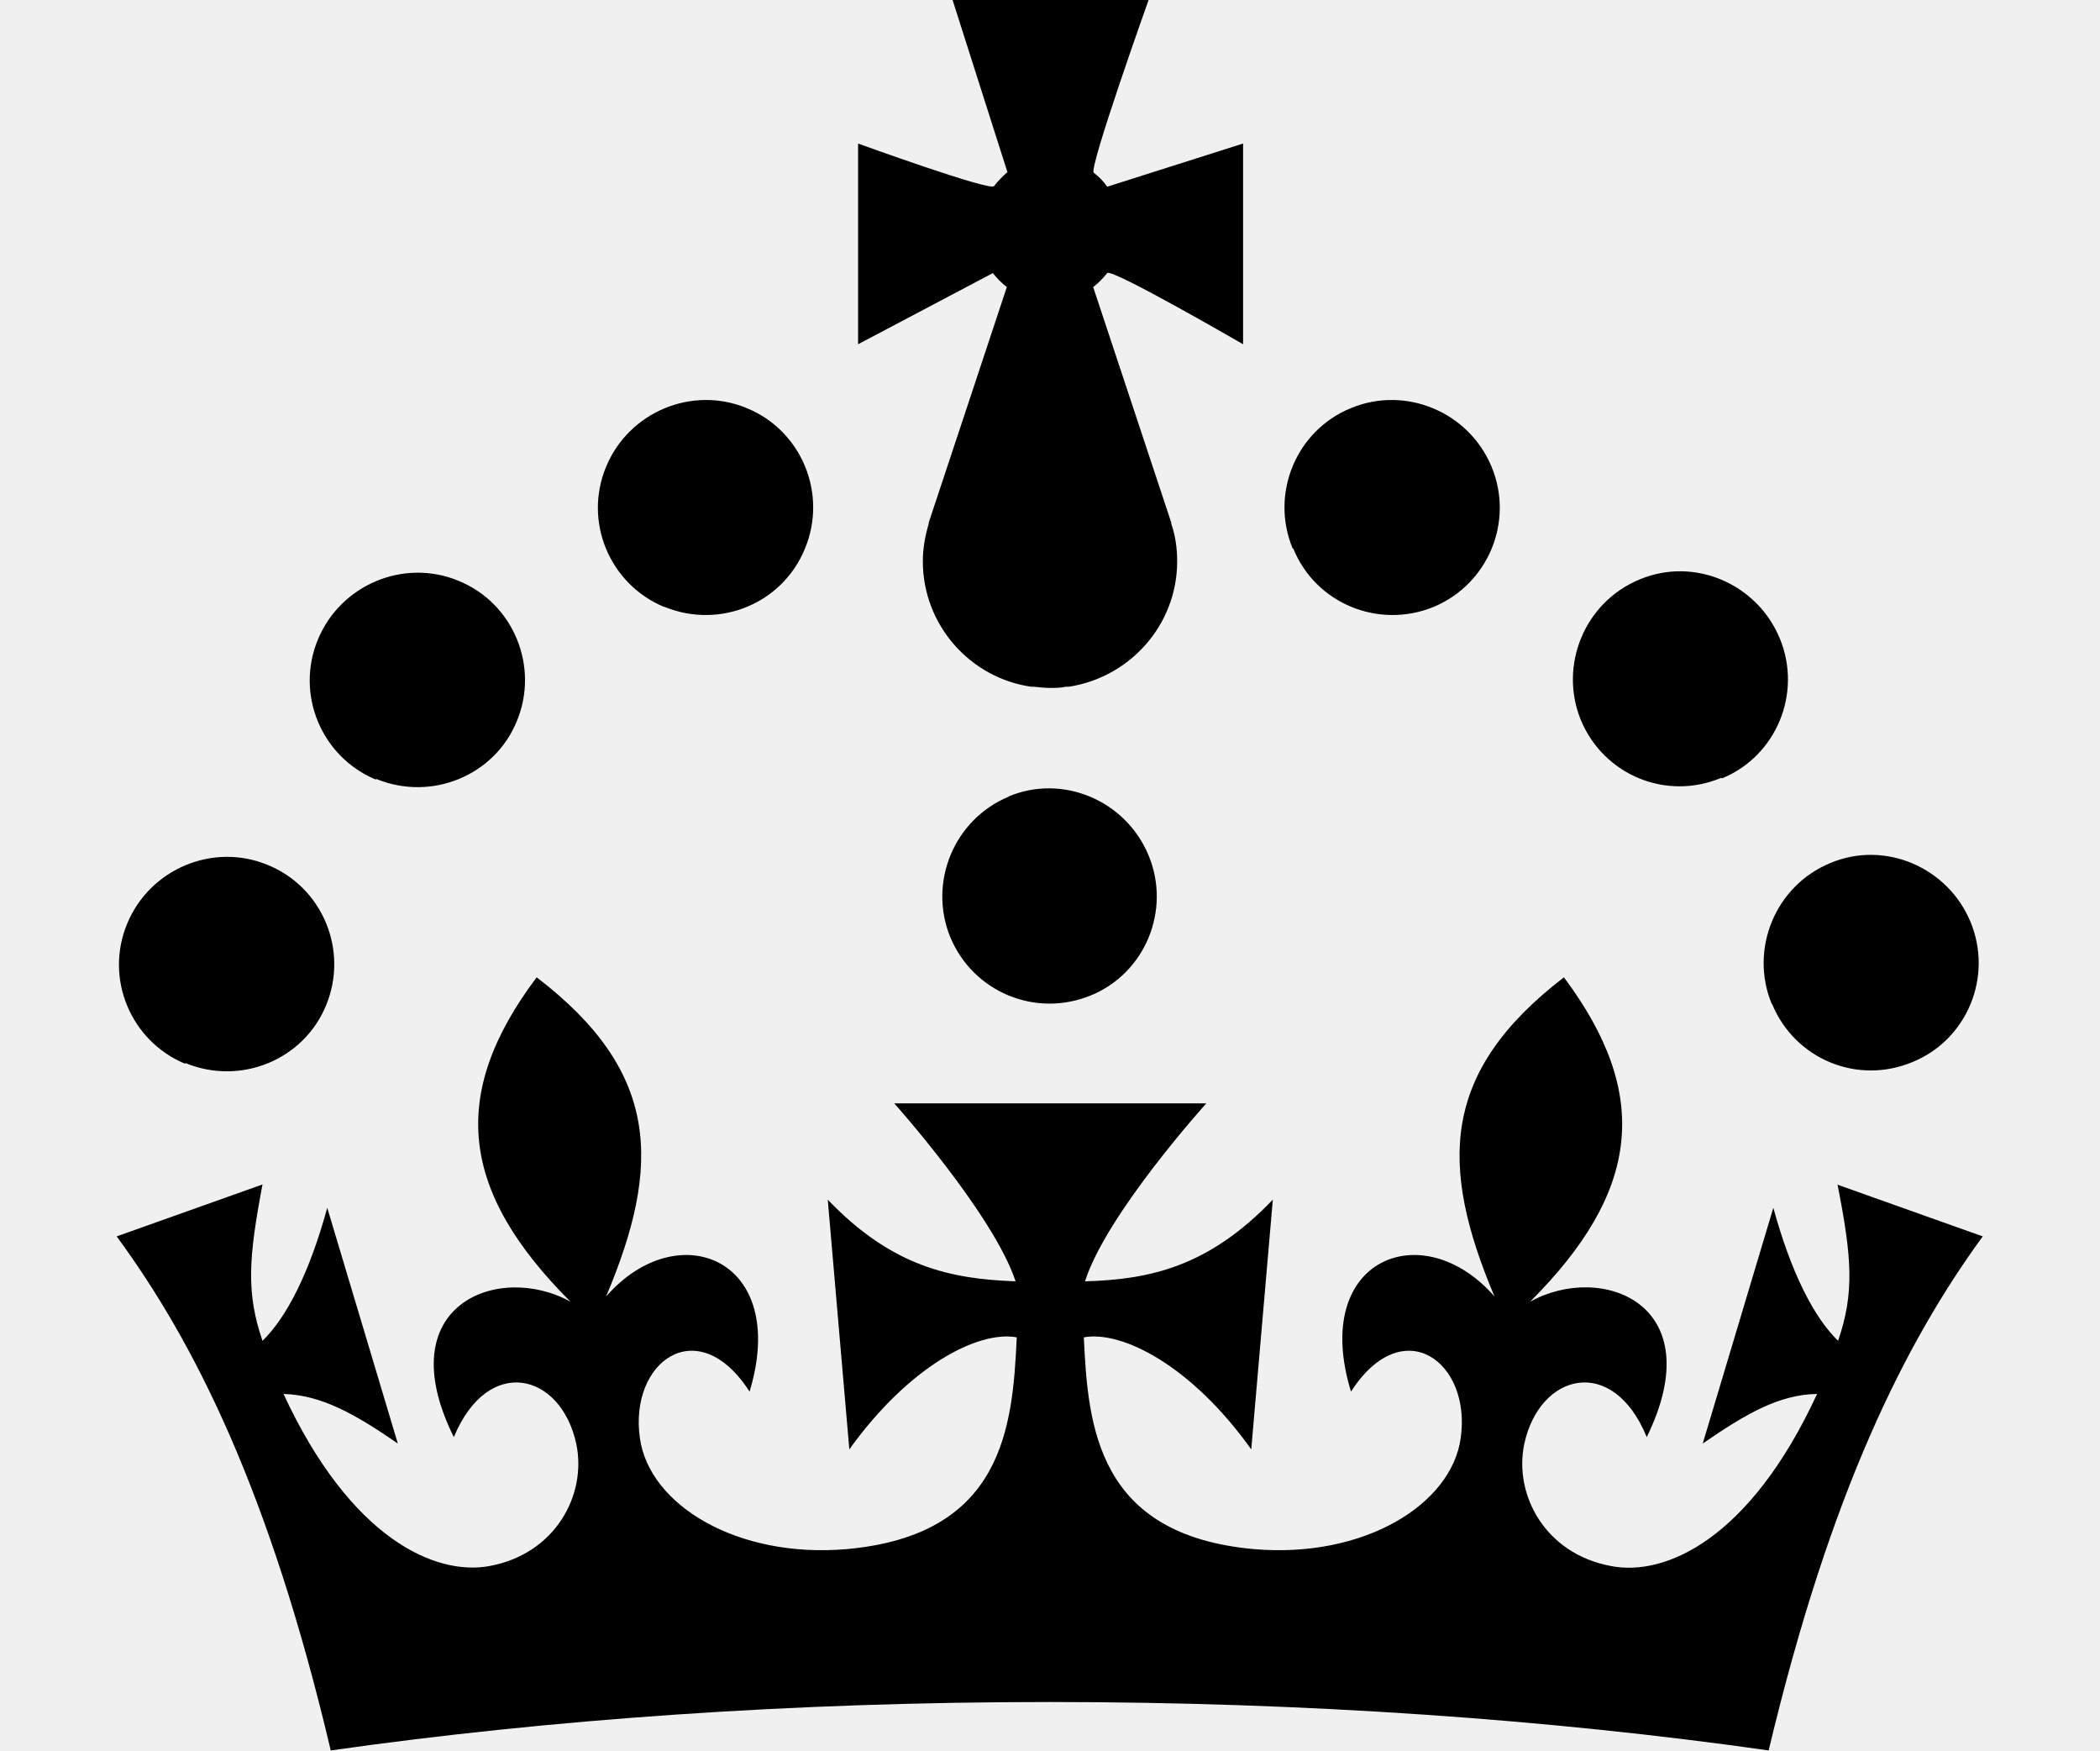
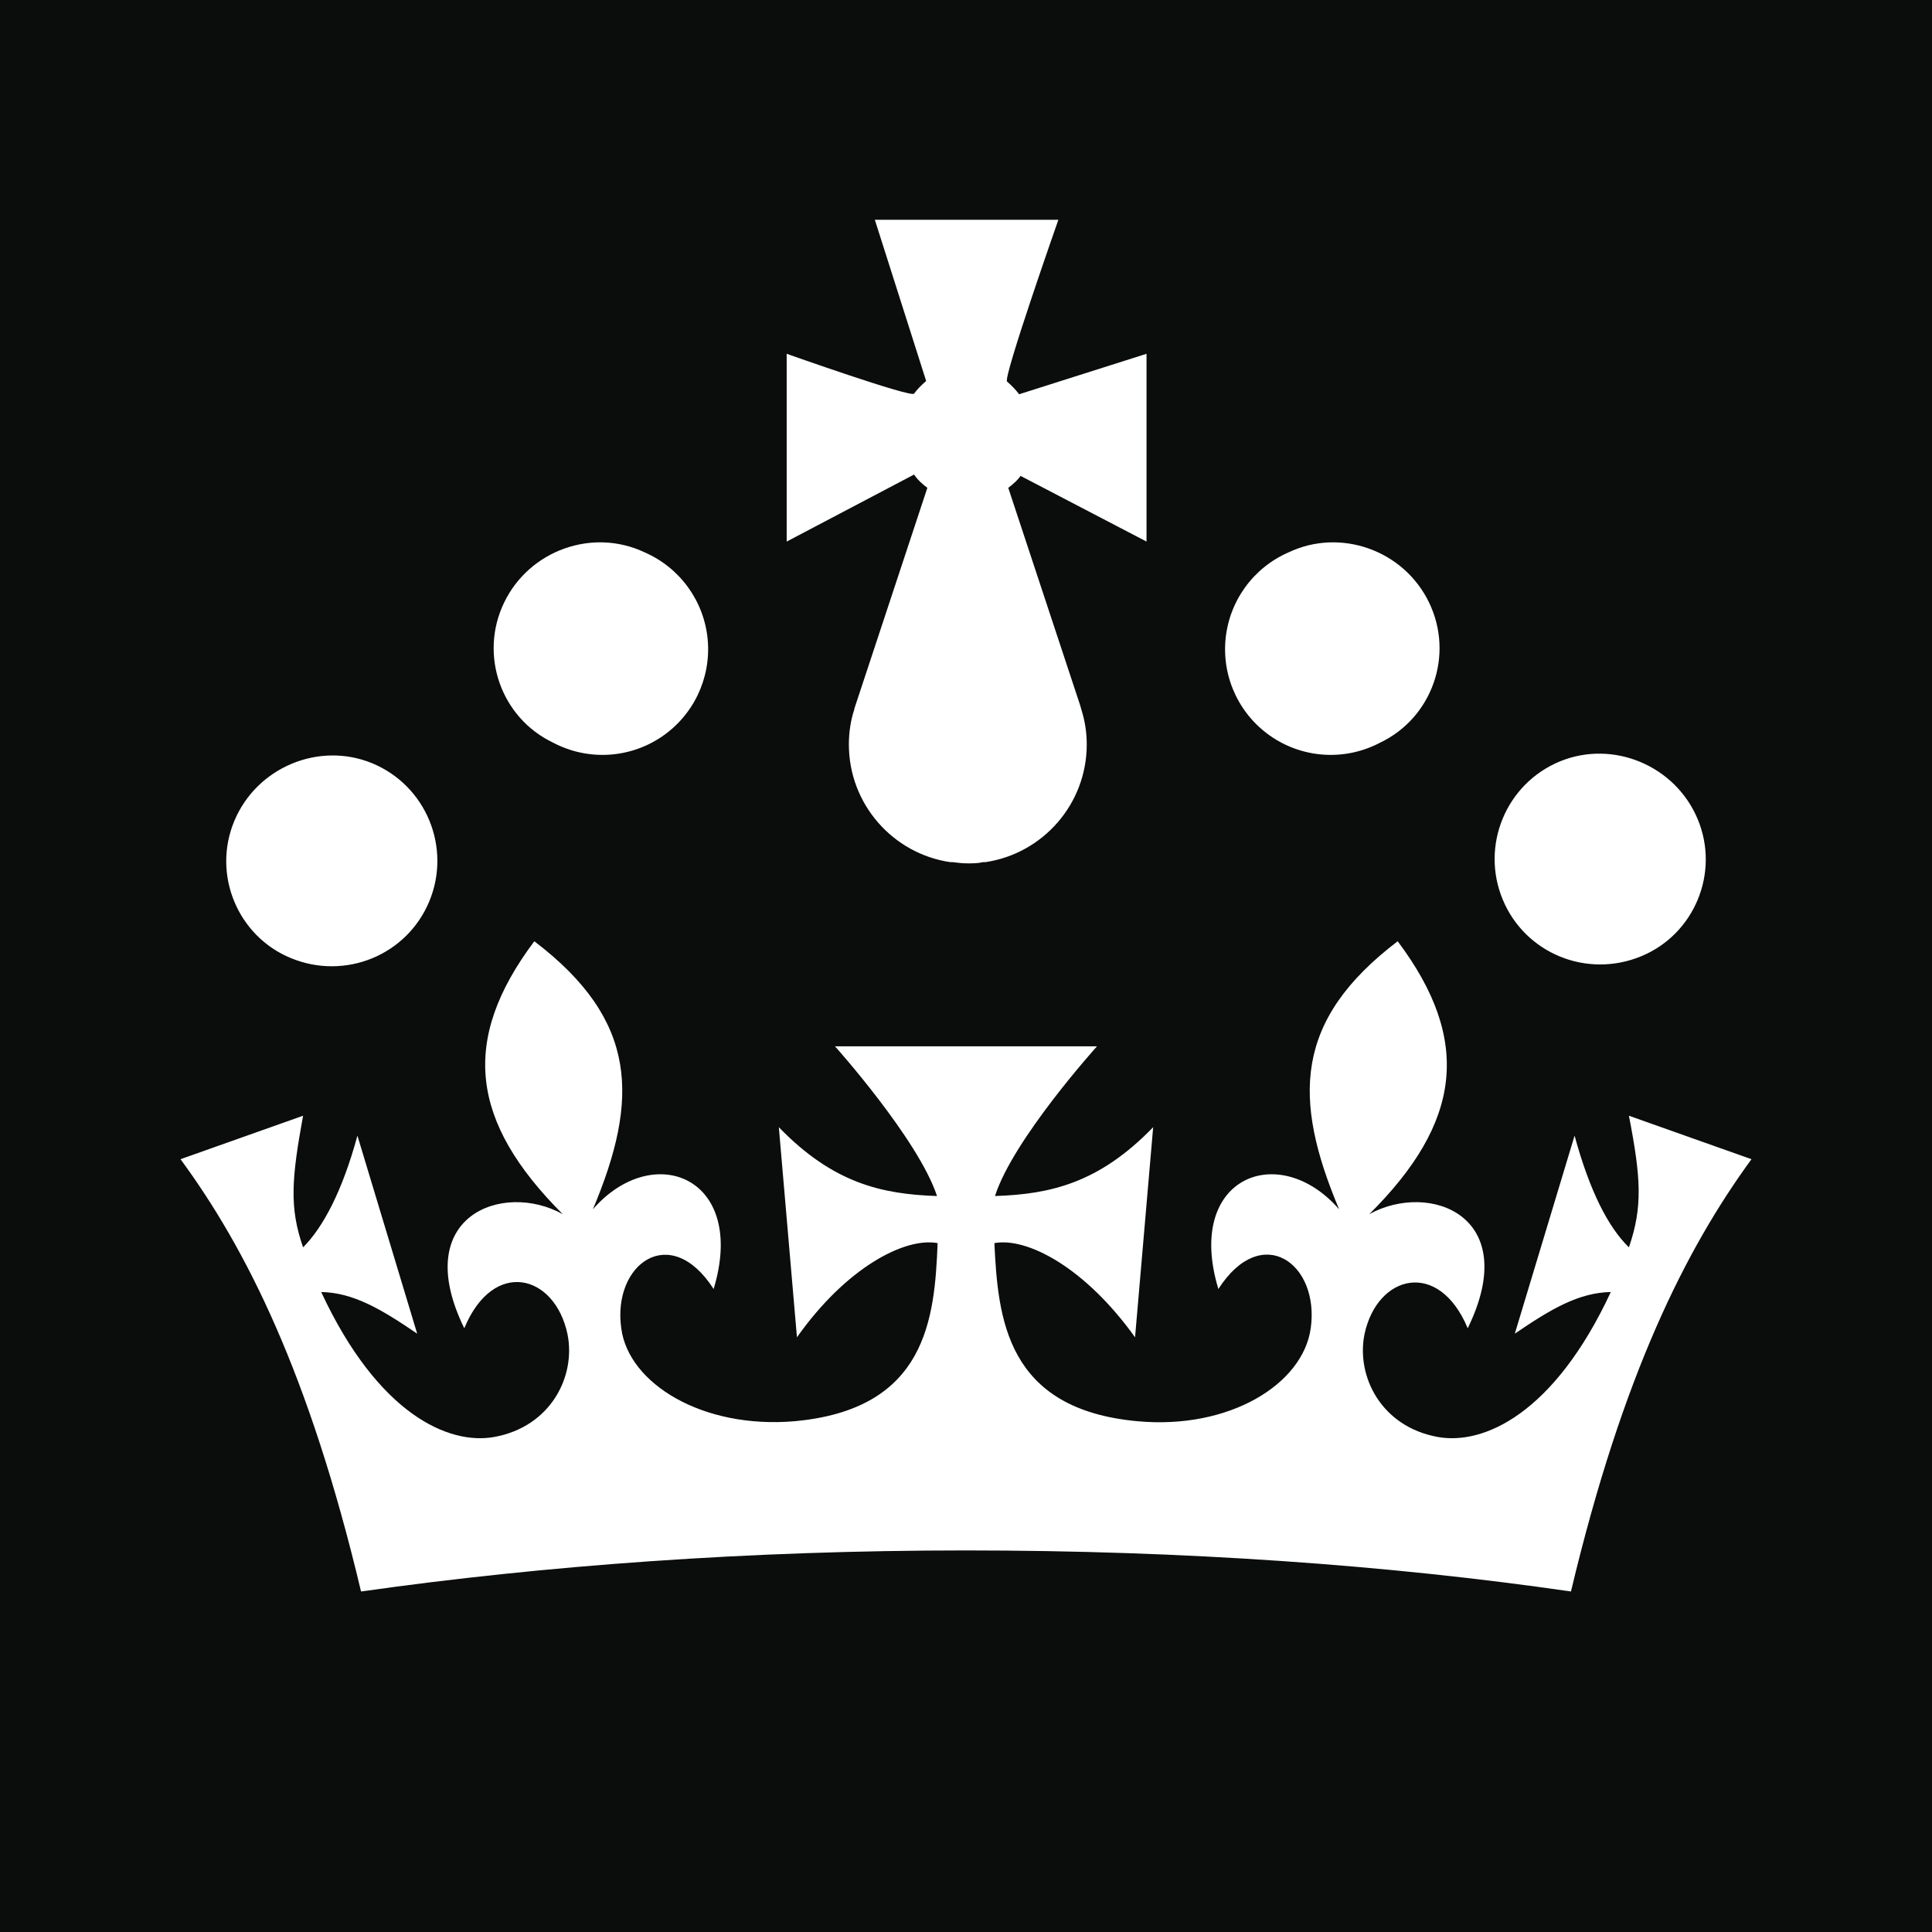
- <svg xmlns="http://www.w3.org/2000/svg" aria-hidden="true" focusable="false" class="govuk-header__logotype-crown" viewBox="0 0 32 30" height="30" width="36">
-   <path fill="currentColor" fill-rule="evenodd" d="M20.16 9.4c-.39-.94.06-2.03 1.01-2.41.93-.38 2.01.07 2.4 1.01.39.94-.06 2.01-.99 2.4-.95.39-2.03-.06-2.41-1Zm-4.86 4.25c-.95.39-1.39 1.48-1.01 2.41.39.94 1.46 1.39 2.41 1 .93-.38 1.38-1.46.99-2.4-.39-.94-1.47-1.4-2.4-1.01Zm12.22-.31c.93-.38 1.38-1.46.99-2.4-.39-.94-1.47-1.4-2.4-1.01-.95.39-1.39 1.48-1.01 2.41.39.94 1.46 1.39 2.41.99Zm.86 3.87c.39.94 1.46 1.39 2.41.99.93-.38 1.38-1.46.99-2.4-.39-.94-1.47-1.4-2.4-1.01-.95.39-1.39 1.48-1.01 2.41ZM15.02 4.68c.07.09.15.17.24.24l-1.34 4.04v.02c-.06.2-.1.42-.1.64 0 1.09.81 2 1.86 2.15h.05c.09.01.18.02.27.02.09 0 .18 0 .27-.02h.05c1.05-.16 1.86-1.06 1.86-2.15 0-.22-.03-.44-.1-.64v-.02l-1.34-4.04c.09-.07.17-.15.24-.24s2.33 1.22 2.33 1.22V2.46l-2.33.74c-.06-.09-.14-.17-.23-.24S17.69 0 17.69 0h-3.36l.94 2.95c-.08.07-.16.15-.23.24s-2.33-.73-2.33-.73V5.9l2.33-1.23ZM9.39 10.4c.95.39 2.03-.06 2.41-1 .39-.94-.06-2.03-1.01-2.41-.93-.38-2.01.07-2.4 1.01-.39.94.06 2.01.99 2.4Zm-4.94 2.95c.95.39 2.03-.06 2.41-.99.39-.94-.06-2.03-1.01-2.41-.93-.38-2.01.07-2.4 1.01-.39.94.06 2.01.99 2.4Zm-3.27 4.87c.95.39 2.03-.06 2.41-.99.39-.94-.06-2.03-1.01-2.41-.93-.38-2.01.07-2.4 1.01-.39.94.06 2.01.99 2.4ZM29.5 20.3c.25 1.27.29 1.86.01 2.68-.41-.4-.8-1.15-1.11-2.28l-1.21 4.04c.74-.51 1.31-.84 1.96-.85-1.15 2.49-2.6 3.13-3.53 2.95-1.14-.21-1.67-1.23-1.49-2.09.26-1.22 1.52-1.54 2.1-.12 1.12-2.29-.78-3-2-2.32 1.88-1.88 2.09-3.54.58-5.56-2.11 1.62-2.14 3.22-1.19 5.47-1.23-1.41-3.16-.65-2.46 1.63.89-1.38 2.07-.51 1.88.8-.16 1.14-1.66 2.06-3.54 1.9-2.69-.24-2.85-2.1-2.92-3.63.66-.12 1.85.49 2.87 1.92l.37-4.28c-1.1 1.15-2.11 1.37-3.22 1.4.37-1.16 2.08-3.05 2.08-3.05h-5.35s1.7 1.9 2.08 3.05c-1.11-.04-2.12-.25-3.22-1.4l.37 4.28c1.02-1.42 2.2-2.04 2.87-1.92-.07 1.54-.23 3.39-2.92 3.63-1.88.16-3.38-.76-3.54-1.9-.19-1.31.99-2.18 1.88-.8.69-2.28-1.23-3.04-2.46-1.63.95-2.25.93-3.85-1.19-5.47-1.52 2.02-1.3 3.68.58 5.56-1.22-.68-3.13.04-2 2.32.59-1.42 1.84-1.1 2.1.12.18.86-.35 1.88-1.49 2.09-.93.17-2.38-.47-3.53-2.95.65.02 1.22.34 1.96.85L3.61 20.7c-.31 1.13-.7 1.88-1.11 2.28-.28-.82-.24-1.41 0-2.68l-2.5.89C1.33 23 2.62 25.55 3.67 30c3.73-.53 7.91-.83 12.32-.83s8.6.3 12.33.83c1.06-4.45 2.35-7 3.67-8.81l-2.5-.89Z" />
+ <svg xmlns="http://www.w3.org/2000/svg" viewBox="0 0 32 32">
+   <path fill="#0b0c0c" d="M0 0h32v32H0z" />
+   <path fill="#fff" d="m16.88 7.87 2.11 1.1V5.86l-2.11.67c-.06-.08-.13-.15-.2-.21s.85-2.68.85-2.68h-3.04l.85 2.67c-.08.07-.15.14-.2.21s-2.11-.66-2.11-.66v3.11l2.11-1.11c.06.09.14.16.22.22l-1.21 3.66v.01c0 .01 0 0 0 0-.06.18-.09.38-.09.58 0 .99.73 1.81 1.68 1.95h.04c.08.01.16.02.25.02.08 0 .17 0 .25-.02h.04c.95-.14 1.68-.96 1.68-1.95 0-.2-.03-.39-.09-.58s0 0 0-.01L16.7 8.08c.08-.06.16-.13.22-.22M9.16 12.3a1.75 1.75 0 1 0 1.52-3.15c-.86-.41-1.91-.04-2.33.83s-.05 1.91.81 2.32M4.82 15.87c.9.37 1.92-.05 2.29-.94s-.05-1.92-.95-2.29c-.88-.36-1.91.07-2.28.96s.06 1.91.94 2.27M22.86 12.3a1.75 1.75 0 1 1-1.52-3.15c.86-.41 1.91-.04 2.33.83s.05 1.91-.81 2.32M27.18 15.84c-.9.37-1.92-.05-2.29-.94s.05-1.92.95-2.29c.88-.36 1.91.07 2.28.96s-.06 1.91-.94 2.27M16 25.68c3.59 0 6.99.24 10.02.68.86-3.61 1.91-5.68 2.99-7.16l-2.03-.72c.2 1.03.23 1.51 0 2.18-.34-.33-.65-.93-.9-1.85l-.99 3.28c.6-.41 1.06-.68 1.59-.69-.94 2.02-2.11 2.54-2.87 2.4-.93-.17-1.35-1-1.21-1.7.21-.99 1.23-1.25 1.71-.1.91-1.86-.63-2.44-1.63-1.89 1.53-1.52 1.7-2.88.47-4.52-1.72 1.31-1.74 2.61-.97 4.44-1-1.15-2.56-.53-2 1.32.72-1.12 1.68-.42 1.53.65-.13.93-1.35 1.68-2.87 1.54-2.18-.2-2.31-1.71-2.37-2.95.54-.1 1.5.4 2.33 1.56l.3-3.48c-.9.93-1.71 1.11-2.62 1.14.3-.94 1.69-2.48 1.69-2.48h-4.34s1.38 1.54 1.69 2.48c-.91-.03-1.72-.21-2.62-1.14l.3 3.48c.82-1.16 1.79-1.66 2.33-1.56-.05 1.25-.18 2.75-2.37 2.95-1.52.13-2.75-.62-2.87-1.54-.15-1.06.81-1.77 1.53-.65.56-1.85-1-2.47-2-1.32.77-1.83.75-3.13-.97-4.44-1.23 1.64-1.06 2.99.47 4.52-.99-.55-2.54.03-1.63 1.89.48-1.16 1.5-.9 1.71.1.14.7-.28 1.53-1.21 1.7-.76.14-1.93-.38-2.87-2.4.53.01.99.28 1.59.69l-.99-3.28c-.25.92-.57 1.52-.9 1.85-.23-.66-.19-1.14 0-2.18l-2.03.72c1.08 1.47 2.13 3.54 2.99 7.16 3.03-.43 6.42-.68 10.01-.68" />
</svg>
